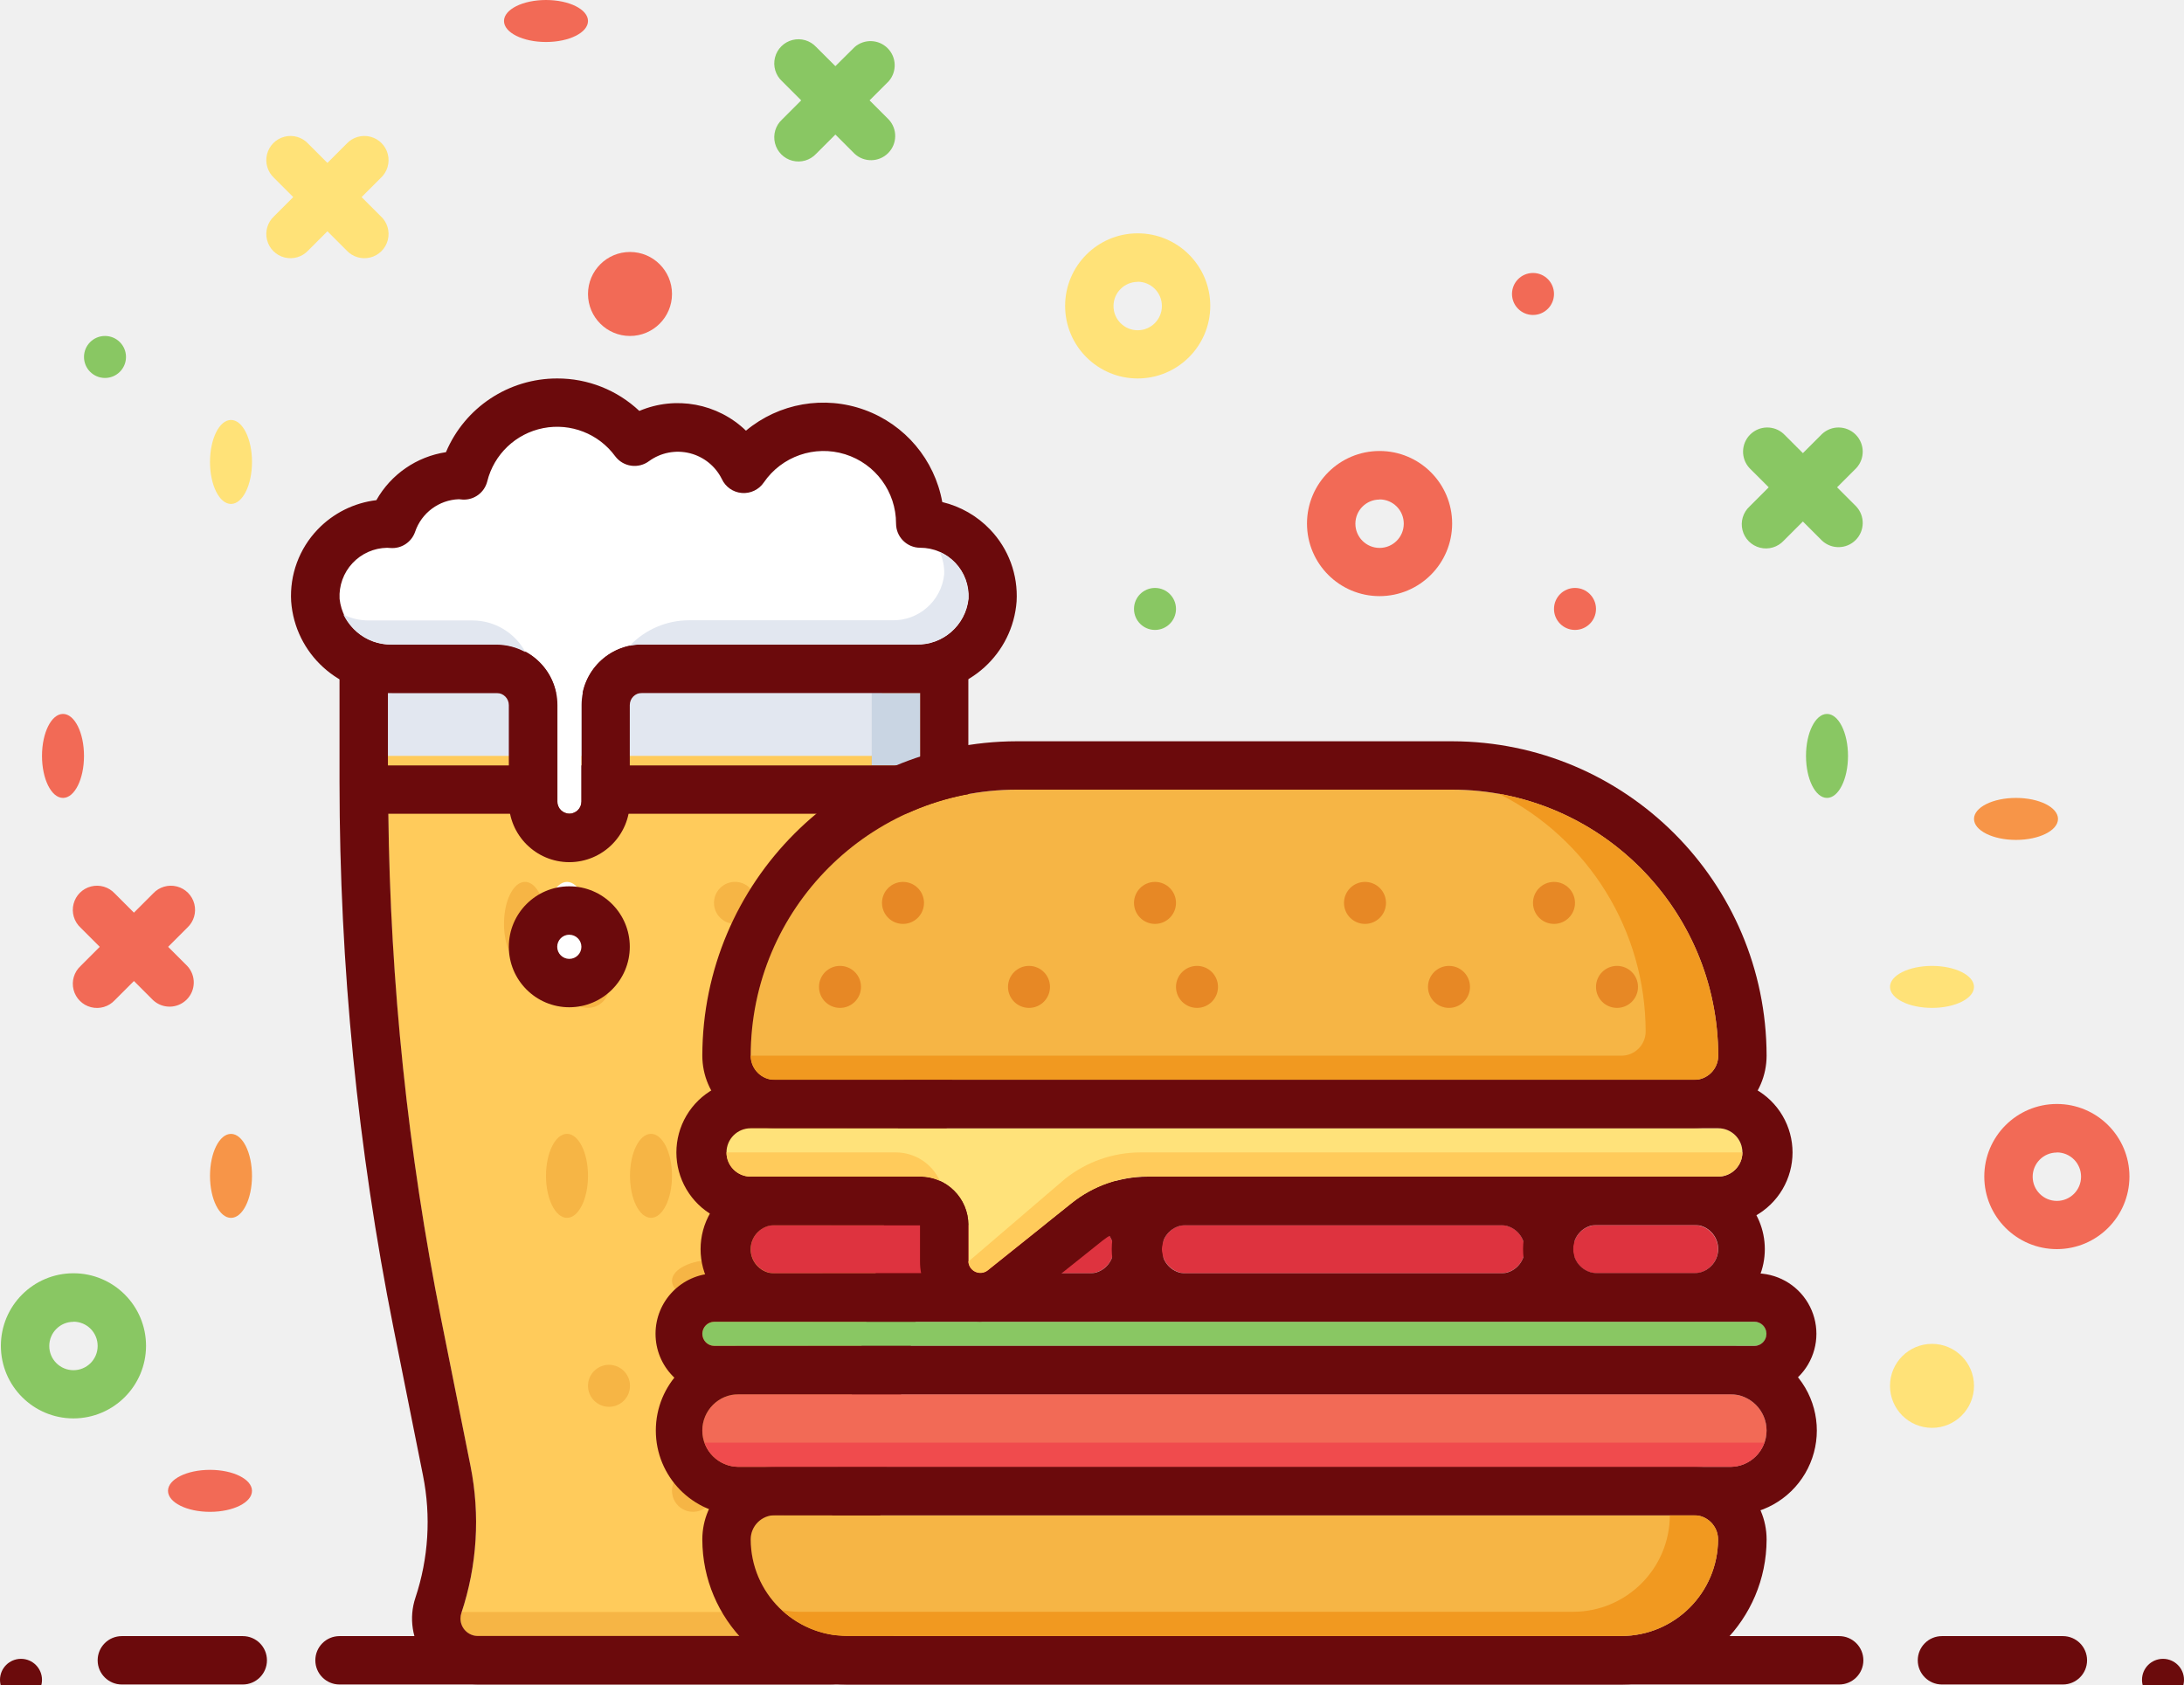
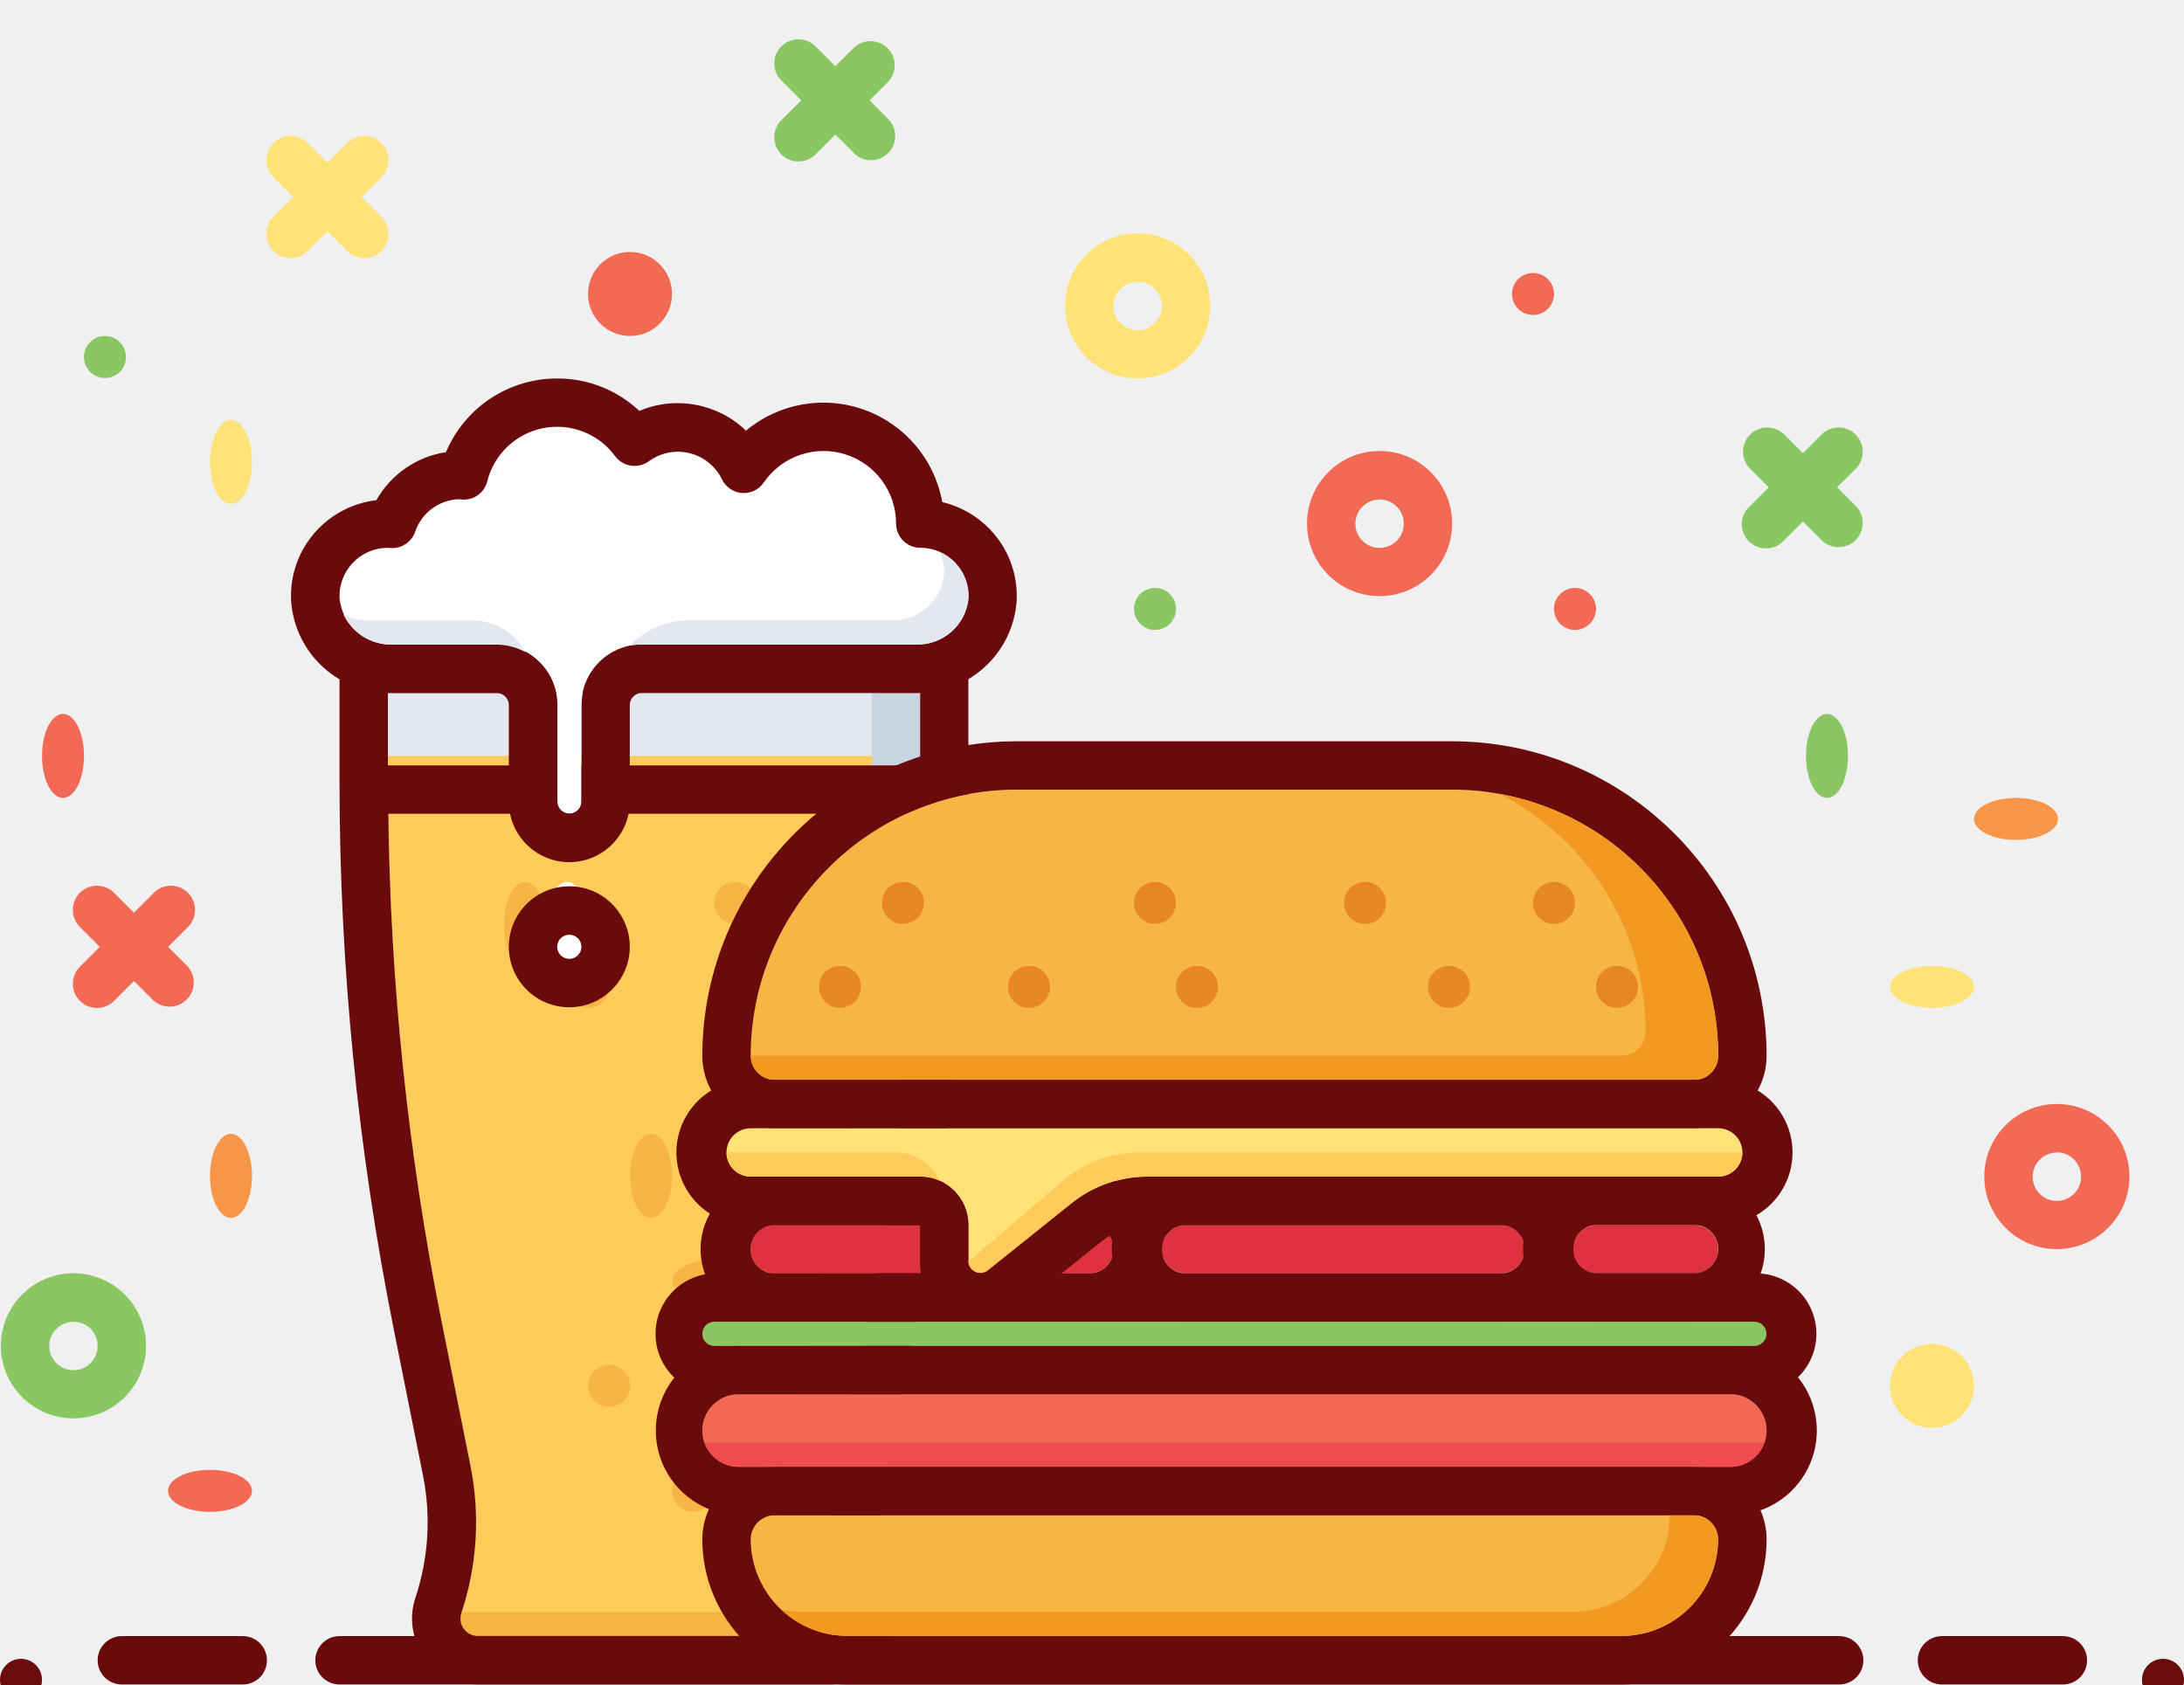
<svg xmlns="http://www.w3.org/2000/svg" width="52" height="40.111" viewBox="0 0 52 40.111">
-   <g id="Group_222" data-name="Group 222" transform="translate(0.021 0.353)">
-     <g id="Group_217" data-name="Group 217" transform="translate(0 0)">
-       <g id="Group_205" data-name="Group 205" transform="translate(7.487 38.606)">
-         <path id="Path_319" data-name="Path 319" d="M49.282,67.152H13.576a.576.576,0,1,1,0-1.152H49.282a.576.576,0,1,1,0,1.152Z" transform="translate(-13 -66)" fill="#6b0a0c" />
+   <g id="Group_222" transform="translate(0.021 0.353)">
+     <g id="Group_217" transform="translate(0 0)">
+       <g id="Group_205" transform="translate(7.487 38.606)">
+         <path id="Path_319" d="M49.282,67.152H13.576a.576.576,0,1,1,0-1.152H49.282a.576.576,0,1,1,0,1.152Z" transform="translate(-13 -66)" fill="#6b0a0c" />
      </g>
-       <g id="Group_206" data-name="Group 206" transform="translate(45.64 38.606)">
-         <path id="Path_320" data-name="Path 320" d="M82.705,67.152H79.826a.576.576,0,1,1,0-1.152h2.879a.576.576,0,0,1,0,1.152Z" transform="translate(-79.25 -66)" fill="#6b0a0c" />
+       <g id="Group_206" transform="translate(45.64 38.606)">
+         <path id="Path_320" d="M82.705,67.152H79.826a.576.576,0,1,1,0-1.152h2.879a.576.576,0,0,1,0,1.152Z" transform="translate(-79.25 -66)" fill="#6b0a0c" />
      </g>
-       <g id="Group_207" data-name="Group 207" transform="translate(2.304 38.606)">
-         <path id="Path_321" data-name="Path 321" d="M7.455,67.152H4.576a.576.576,0,1,1,0-1.152H7.455a.576.576,0,1,1,0,1.152Z" transform="translate(-4 -66)" fill="#6b0a0c" />
+       <g id="Group_207" transform="translate(2.304 38.606)">
+         <path id="Path_321" d="M7.455,67.152H4.576a.576.576,0,1,1,0-1.152H7.455a.576.576,0,1,1,0,1.152Z" transform="translate(-4 -66)" fill="#6b0a0c" />
      </g>
-       <ellipse id="Ellipse_172" data-name="Ellipse 172" cx="0.5" rx="0.5" transform="translate(-0.021 39.647)" fill="#6b0b0c" />
-       <ellipse id="Ellipse_173" data-name="Ellipse 173" cx="0.5" rx="0.5" transform="translate(50.979 39.647)" fill="#6b0b0c" />
-       <ellipse id="Ellipse_174" data-name="Ellipse 174" cx="0.5" cy="1" rx="0.5" ry="1" transform="translate(0.979 16.647)" fill="#f26a56" />
-       <ellipse id="Ellipse_175" data-name="Ellipse 175" cx="1" cy="0.5" rx="1" ry="0.5" transform="translate(3.979 34.647)" fill="#f26a56" />
-       <ellipse id="Ellipse_176" data-name="Ellipse 176" cx="1" rx="1" transform="translate(13.979 6.647)" fill="#f26a56" />
-       <ellipse id="Ellipse_177" data-name="Ellipse 177" cx="0.5" rx="0.5" transform="translate(35.979 6.647)" fill="#f26a56" />
-       <circle id="Ellipse_178" data-name="Ellipse 178" cx="0.5" cy="0.5" r="0.5" transform="translate(36.979 13.647)" fill="#f26a56" />
-       <ellipse id="Ellipse_179" data-name="Ellipse 179" cx="1" cy="0.5" rx="1" ry="0.5" transform="translate(11.979 -0.353)" fill="#f26a56" />
-       <ellipse id="Ellipse_180" data-name="Ellipse 180" cx="0.5" cy="1" rx="0.5" ry="1" transform="translate(4.979 26.647)" fill="#f79548" />
-       <ellipse id="Ellipse_181" data-name="Ellipse 181" cx="1" cy="0.5" rx="1" ry="0.5" transform="translate(46.979 18.647)" fill="#f79548" />
-       <ellipse id="Ellipse_182" data-name="Ellipse 182" cx="1" rx="1" transform="translate(44.979 32.647)" fill="#ffe278" />
-       <ellipse id="Ellipse_183" data-name="Ellipse 183" cx="1" cy="0.5" rx="1" ry="0.5" transform="translate(44.979 22.647)" fill="#ffe278" />
-       <ellipse id="Ellipse_184" data-name="Ellipse 184" cx="0.5" cy="1" rx="0.5" ry="1" transform="translate(4.979 9.647)" fill="#ffe278" />
-       <g id="Group_208" data-name="Group 208" transform="translate(25.339 5.204)">
-         <path id="Path_322" data-name="Path 322" d="M45.728,11.455a1.728,1.728,0,1,1,1.728-1.728A1.73,1.73,0,0,1,45.728,11.455Zm0-2.3a.576.576,0,1,0,.576.576A.576.576,0,0,0,45.728,9.152Z" transform="translate(-44 -8)" fill="#ffe278" />
+       <ellipse id="Ellipse_172" cx="0.5" rx="0.5" transform="translate(-0.021 39.647)" fill="#6b0b0c" />
+       <ellipse id="Ellipse_173" cx="0.5" rx="0.5" transform="translate(50.979 39.647)" fill="#6b0b0c" />
+       <ellipse id="Ellipse_174" cx="0.5" cy="1" rx="0.5" ry="1" transform="translate(0.979 16.647)" fill="#f26a56" />
+       <ellipse id="Ellipse_175" cx="1" cy="0.5" rx="1" ry="0.5" transform="translate(3.979 34.647)" fill="#f26a56" />
+       <ellipse id="Ellipse_176" cx="1" rx="1" transform="translate(13.979 6.647)" fill="#f26a56" />
+       <ellipse id="Ellipse_177" cx="0.5" rx="0.5" transform="translate(35.979 6.647)" fill="#f26a56" />
+       <circle id="Ellipse_178" cx="0.5" cy="0.5" r="0.5" transform="translate(36.979 13.647)" fill="#f26a56" />
+       <ellipse id="Ellipse_180" cx="0.5" cy="1" rx="0.5" ry="1" transform="translate(4.979 26.647)" fill="#f79548" />
+       <ellipse id="Ellipse_181" cx="1" cy="0.5" rx="1" ry="0.5" transform="translate(46.979 18.647)" fill="#f79548" />
+       <ellipse id="Ellipse_182" cx="1" rx="1" transform="translate(44.979 32.647)" fill="#ffe278" />
+       <ellipse id="Ellipse_183" cx="1" cy="0.5" rx="1" ry="0.5" transform="translate(44.979 22.647)" fill="#ffe278" />
+       <ellipse id="Ellipse_184" cx="0.5" cy="1" rx="0.5" ry="1" transform="translate(4.979 9.647)" fill="#ffe278" />
+       <g id="Group_208" transform="translate(25.339 5.204)">
+         <path id="Path_322" d="M45.728,11.455a1.728,1.728,0,1,1,1.728-1.728A1.73,1.73,0,0,1,45.728,11.455Zm0-2.3a.576.576,0,1,0,.576.576A.576.576,0,0,0,45.728,9.152Z" transform="translate(-44 -8)" fill="#ffe278" />
      </g>
-       <g id="Group_209" data-name="Group 209" transform="translate(0 29.967)">
-         <path id="Path_323" data-name="Path 323" d="M1.728,54.455a1.728,1.728,0,1,1,1.728-1.728A1.73,1.73,0,0,1,1.728,54.455Zm0-2.3a.576.576,0,1,0,.576.576A.576.576,0,0,0,1.728,52.152Z" transform="translate(0 -51)" fill="#89c763" />
+       <g id="Group_209" transform="translate(0 29.967)">
+         <path id="Path_323" d="M1.728,54.455a1.728,1.728,0,1,1,1.728-1.728A1.73,1.73,0,0,1,1.728,54.455Zm0-2.3a.576.576,0,1,0,.576.576A.576.576,0,0,0,1.728,52.152Z" transform="translate(0 -51)" fill="#89c763" />
      </g>
-       <g id="Group_210" data-name="Group 210" transform="translate(47.224 25.936)">
-         <path id="Path_324" data-name="Path 324" d="M83.728,47.455a1.728,1.728,0,1,1,1.728-1.728A1.73,1.73,0,0,1,83.728,47.455Zm0-2.3a.576.576,0,1,0,.576.576A.576.576,0,0,0,83.728,45.152Z" transform="translate(-82 -44)" fill="#f26a56" />
+       <g id="Group_210" transform="translate(47.224 25.936)">
+         <path id="Path_324" d="M83.728,47.455a1.728,1.728,0,1,1,1.728-1.728A1.73,1.73,0,0,1,83.728,47.455Zm0-2.3a.576.576,0,1,0,.576.576A.576.576,0,0,0,83.728,45.152Z" transform="translate(-82 -44)" fill="#f26a56" />
      </g>
-       <g id="Group_211" data-name="Group 211" transform="translate(31.098 10.387)">
-         <path id="Path_325" data-name="Path 325" d="M55.728,20.455a1.728,1.728,0,1,1,1.728-1.728A1.73,1.73,0,0,1,55.728,20.455Zm0-2.3a.576.576,0,1,0,.576.576A.576.576,0,0,0,55.728,18.152Z" transform="translate(-54 -17)" fill="#f26a56" />
+       <g id="Group_211" transform="translate(31.098 10.387)">
+         <path id="Path_325" d="M55.728,20.455a1.728,1.728,0,1,1,1.728-1.728A1.73,1.73,0,0,1,55.728,20.455Zm0-2.3a.576.576,0,1,0,.576.576A.576.576,0,0,0,55.728,18.152Z" transform="translate(-54 -17)" fill="#f26a56" />
      </g>
-       <path id="Path_326" data-name="Path 326" d="M74.254,17.44l.457-.457a.576.576,0,0,0-.814-.814l-.457.457-.457-.457a.576.576,0,0,0-.814.814l.457.457-.457.457a.576.576,0,1,0,.814.814l.457-.457.457.457a.576.576,0,0,0,.814-.814Z" transform="translate(-30.535 -6.189)" fill="#89c763" />
-       <path id="Path_327" data-name="Path 327" d="M34.254,1.44l.457-.457A.576.576,0,0,0,33.9.169L33.44.625,32.983.169a.576.576,0,1,0-.814.814l.457.457-.457.457a.576.576,0,1,0,.814.814l.457-.457.457.457a.576.576,0,0,0,.814-.814Z" transform="translate(-13.571 0.597)" fill="#89c763" />
-       <path id="Path_328" data-name="Path 328" d="M13.254,5.44l.457-.457a.576.576,0,1,0-.814-.814l-.457.457-.457-.457a.576.576,0,1,0-.814.814l.457.457-.457.457a.576.576,0,1,0,.814.814l.457-.457.457.457a.576.576,0,1,0,.814-.814Z" transform="translate(-4.665 -1.1)" fill="#ffe278" />
-       <path id="Path_329" data-name="Path 329" d="M5.254,36.44l.457-.457a.576.576,0,1,0-.814-.814l-.457.457-.457-.457a.576.576,0,1,0-.814.814l.457.457-.457.457a.576.576,0,1,0,.814.814l.457-.457.457.457a.576.576,0,0,0,.814-.814Z" transform="translate(-1.272 -14.247)" fill="#f26a56" />
-       <ellipse id="Ellipse_185" data-name="Ellipse 185" cx="0.5" cy="1" rx="0.5" ry="1" transform="translate(42.979 16.647)" fill="#89c763" />
-       <circle id="Ellipse_186" data-name="Ellipse 186" cx="0.5" cy="0.5" r="0.5" transform="translate(26.979 13.647)" fill="#89c763" />
-       <circle id="Ellipse_187" data-name="Ellipse 187" cx="0.5" cy="0.5" r="0.5" transform="translate(1.979 7.647)" fill="#89c763" />
-       <g id="Group_214" data-name="Group 214" transform="translate(6.911 8.659)">
-         <path id="Path_330" data-name="Path 330" d="M27.4,41.912A65.394,65.394,0,0,0,28.67,29.125V27H16v2.125a65.394,65.394,0,0,0,1.266,12.787l.7,3.5a6.837,6.837,0,0,1-.218,3.5.42.42,0,0,0-.021.131.415.415,0,0,0,.415.415h8.384a.414.414,0,0,0,.394-.545,6.839,6.839,0,0,1-.218-3.5Z" transform="translate(-13.697 -19.513)" fill="#ffcb5b" />
-         <path id="Path_331" data-name="Path 331" d="M28.79,27v1.549a65.354,65.354,0,0,1-1.266,12.787l-.7,3.5a6.839,6.839,0,0,0,.217,3.5.436.436,0,0,1,.022.134.415.415,0,0,1-.415.415H19.029c0,.01,0,.02-.008.029a.438.438,0,0,0-.021.131.415.415,0,0,0,.415.415H27.8a.415.415,0,0,0,.415-.415.436.436,0,0,0-.022-.134,6.839,6.839,0,0,1-.217-3.5l.7-3.5a65.354,65.354,0,0,0,1.266-12.787V27Z" transform="translate(-14.969 -19.513)" fill="#f6b545" />
-         <rect id="Rectangle_313" data-name="Rectangle 313" width="12" height="2" transform="translate(2.068 6.987)" fill="#e2e7f0" />
-         <circle id="Ellipse_188" data-name="Ellipse 188" cx="0.5" cy="0.5" r="0.5" transform="translate(9.068 25.987)" fill="#f6b545" />
-         <ellipse id="Ellipse_189" data-name="Ellipse 189" cx="1" cy="0.5" rx="1" ry="0.5" transform="translate(9.068 20.987)" fill="#f6b545" />
-         <ellipse id="Ellipse_190" data-name="Ellipse 190" cx="0.5" rx="0.5" transform="translate(7.068 23.987)" fill="#f6b545" />
-         <ellipse id="Ellipse_191" data-name="Ellipse 191" cx="0.5" cy="1" rx="0.5" ry="1" transform="translate(6.068 17.987)" fill="#f6b545" />
-         <circle id="Ellipse_192" data-name="Ellipse 192" cx="1" cy="1" r="1" transform="translate(11.068 14.987)" fill="#f6b545" />
-         <ellipse id="Ellipse_193" data-name="Ellipse 193" cx="0.5" cy="1" rx="0.5" ry="1" transform="translate(8.068 17.987)" fill="#f6b545" />
-         <ellipse id="Ellipse_194" data-name="Ellipse 194" cy="0.5" ry="0.5" transform="translate(7.068 13.987)" fill="#f6b545" />
-         <ellipse id="Ellipse_195" data-name="Ellipse 195" cx="0.5" cy="1" rx="0.5" ry="1" transform="translate(5.068 11.987)" fill="#f6b545" />
-         <circle id="Ellipse_196" data-name="Ellipse 196" cx="0.5" cy="0.5" r="0.5" transform="translate(10.068 11.987)" fill="#f6b545" />
-         <circle id="Ellipse_197" data-name="Ellipse 197" transform="translate(13.068 11.987)" fill="#f6b545" />
-         <g id="Group_212" data-name="Group 212" transform="translate(5.183 12.094)">
-           <ellipse id="Ellipse_198" data-name="Ellipse 198" cx="0.5" cy="1" rx="0.5" ry="1" transform="translate(0.886 -0.106)" fill="#fff" />
-           <path id="Path_332" data-name="Path 332" d="M22.44,37.879a1.44,1.44,0,1,1,1.44-1.44A1.441,1.441,0,0,1,22.44,37.879Zm0-1.728a.288.288,0,1,0,.288.288A.288.288,0,0,0,22.44,36.152Z" transform="translate(-21 -35)" fill="#6b0a0c" />
+       <path id="Path_326" d="M74.254,17.44l.457-.457a.576.576,0,0,0-.814-.814l-.457.457-.457-.457a.576.576,0,0,0-.814.814l.457.457-.457.457a.576.576,0,1,0,.814.814l.457-.457.457.457a.576.576,0,0,0,.814-.814Z" transform="translate(-30.535 -6.189)" fill="#89c763" />
+       <path id="Path_327" d="M34.254,1.44l.457-.457A.576.576,0,0,0,33.9.169L33.44.625,32.983.169a.576.576,0,1,0-.814.814l.457.457-.457.457a.576.576,0,1,0,.814.814l.457-.457.457.457a.576.576,0,0,0,.814-.814Z" transform="translate(-13.571 0.597)" fill="#89c763" />
+       <path id="Path_328" d="M13.254,5.44l.457-.457a.576.576,0,1,0-.814-.814l-.457.457-.457-.457a.576.576,0,1,0-.814.814l.457.457-.457.457a.576.576,0,1,0,.814.814l.457-.457.457.457a.576.576,0,1,0,.814-.814Z" transform="translate(-4.665 -1.1)" fill="#ffe278" />
+       <path id="Path_329" d="M5.254,36.44l.457-.457a.576.576,0,1,0-.814-.814l-.457.457-.457-.457a.576.576,0,1,0-.814.814l.457.457-.457.457a.576.576,0,1,0,.814.814l.457-.457.457.457a.576.576,0,0,0,.814-.814Z" transform="translate(-1.272 -14.247)" fill="#f26a56" />
+       <ellipse id="Ellipse_185" cx="0.5" cy="1" rx="0.5" ry="1" transform="translate(42.979 16.647)" fill="#89c763" />
+       <circle id="Ellipse_186" cx="0.5" cy="0.5" r="0.5" transform="translate(26.979 13.647)" fill="#89c763" />
+       <circle id="Ellipse_187" cx="0.5" cy="0.5" r="0.5" transform="translate(1.979 7.647)" fill="#89c763" />
+       <g id="Group_214" transform="translate(6.911 8.659)">
+         <path id="Path_330" d="M27.4,41.912A65.394,65.394,0,0,0,28.67,29.125V27H16v2.125a65.394,65.394,0,0,0,1.266,12.787l.7,3.5a6.837,6.837,0,0,1-.218,3.5.42.42,0,0,0-.021.131.415.415,0,0,0,.415.415h8.384a.414.414,0,0,0,.394-.545,6.839,6.839,0,0,1-.218-3.5Z" transform="translate(-13.697 -19.513)" fill="#ffcb5b" />
+         <path id="Path_331" d="M28.79,27v1.549a65.354,65.354,0,0,1-1.266,12.787l-.7,3.5a6.839,6.839,0,0,0,.217,3.5.436.436,0,0,1,.022.134.415.415,0,0,1-.415.415H19.029c0,.01,0,.02-.008.029a.438.438,0,0,0-.021.131.415.415,0,0,0,.415.415H27.8a.415.415,0,0,0,.415-.415.436.436,0,0,0-.022-.134,6.839,6.839,0,0,1-.217-3.5l.7-3.5a65.354,65.354,0,0,0,1.266-12.787V27Z" transform="translate(-14.969 -19.513)" fill="#f6b545" />
+         <rect id="Rectangle_313" width="12" height="2" transform="translate(2.068 6.987)" fill="#e2e7f0" />
+         <circle id="Ellipse_188" cx="0.5" cy="0.5" r="0.5" transform="translate(9.068 25.987)" fill="#f6b545" />
+         <ellipse id="Ellipse_189" cx="1" cy="0.5" rx="1" ry="0.5" transform="translate(9.068 20.987)" fill="#f6b545" />
+         <ellipse id="Ellipse_190" cx="0.5" rx="0.5" transform="translate(7.068 23.987)" fill="#f6b545" />
+         <circle id="Ellipse_192" cx="1" cy="1" r="1" transform="translate(11.068 14.987)" fill="#f6b545" />
+         <ellipse id="Ellipse_193" cx="0.5" cy="1" rx="0.5" ry="1" transform="translate(8.068 17.987)" fill="#f6b545" />
+         <ellipse id="Ellipse_194" cy="0.5" ry="0.5" transform="translate(7.068 13.987)" fill="#f6b545" />
+         <ellipse id="Ellipse_195" cx="0.5" cy="1" rx="0.5" ry="1" transform="translate(5.068 11.987)" fill="#f6b545" />
+         <circle id="Ellipse_196" cx="0.5" cy="0.5" r="0.5" transform="translate(10.068 11.987)" fill="#f6b545" />
+         <circle id="Ellipse_197" transform="translate(13.068 11.987)" fill="#f6b545" />
+         <g id="Group_212" transform="translate(5.183 12.094)">
+           <ellipse id="Ellipse_198" cx="0.5" cy="1" rx="0.5" ry="1" transform="translate(0.886 -0.106)" fill="#fff" />
+           <path id="Path_332" d="M22.44,37.879a1.44,1.44,0,1,1,1.44-1.44A1.441,1.441,0,0,1,22.44,37.879Zm0-1.728a.288.288,0,1,0,.288.288A.288.288,0,0,0,22.44,36.152Z" transform="translate(-21 -35)" fill="#6b0a0c" />
        </g>
-         <path id="Path_333" data-name="Path 333" d="M36,28.728H37.15V27H36v1.549C36,28.609,36,28.668,36,28.728Z" transform="translate(-22.177 -19.513)" fill="#c9d5e3" />
-         <path id="Path_334" data-name="Path 334" d="M28.4,25H14.576a.576.576,0,0,0-.576.576v2.7A66.539,66.539,0,0,0,15.288,41.29l.7,3.5a5.686,5.686,0,0,1-.181,2.908,1.567,1.567,0,0,0,1.486,2.063h8.384A1.569,1.569,0,0,0,27.246,48.2a1.549,1.549,0,0,0-.081-.5,5.688,5.688,0,0,1-.181-2.908l.7-3.5a66.539,66.539,0,0,0,1.288-13.013v-2.7A.576.576,0,0,0,28.4,25Zm-.576,1.152v1.728H15.152V26.152ZM26.556,41.064l-.7,3.5a6.839,6.839,0,0,0,.218,3.5.414.414,0,0,1-.394.545H17.295a.415.415,0,0,1-.415-.415.42.42,0,0,1,.021-.131,6.837,6.837,0,0,0,.218-3.5l-.7-3.5a65.4,65.4,0,0,1-1.257-12.033H27.812A65.4,65.4,0,0,1,26.556,41.064Z" transform="translate(-12.848 -18.665)" fill="#6b0a0c" />
-         <path id="Path_335" data-name="Path 335" d="M27.724,21.183a1.22,1.22,0,0,0,1.248-1.089,1.151,1.151,0,0,0-1.15-1.215.576.576,0,0,1-.576-.576,1.726,1.726,0,0,0-3.149-.979.576.576,0,0,1-1-.083,1.168,1.168,0,0,0-1.73-.427.576.576,0,0,1-.809-.115,1.714,1.714,0,0,0-3.046.6.573.573,0,0,1-.582.433l-.092-.009A1.144,1.144,0,0,0,15.8,18.5a.573.573,0,0,1-.582.385l-.084-.009A1.151,1.151,0,0,0,14,20.094a1.22,1.22,0,0,0,1.248,1.089h2.494a1.442,1.442,0,0,1,1.44,1.44v2.3a.288.288,0,1,0,.576,0v-2.3a1.442,1.442,0,0,1,1.44-1.44Z" transform="translate(-12.848 -14.848)" fill="#fff" />
-         <path id="Path_336" data-name="Path 336" d="M18.623,25.518a1.442,1.442,0,0,1-1.44-1.44v-2.3a.288.288,0,0,0-.288-.288H14.4A2.355,2.355,0,0,1,12,19.306a2.284,2.284,0,0,1,.629-1.708,2.313,2.313,0,0,1,1.4-.7,2.3,2.3,0,0,1,1.657-1.143A2.871,2.871,0,0,1,18.335,14a2.839,2.839,0,0,1,1.955.773,2.341,2.341,0,0,1,2.539.47,2.877,2.877,0,0,1,4.674,1.7,2.316,2.316,0,0,1,1.141.656,2.284,2.284,0,0,1,.629,1.708,2.355,2.355,0,0,1-2.4,2.181H20.351a.288.288,0,0,0-.288.288v2.3A1.442,1.442,0,0,1,18.623,25.518Zm-4.338-7.486a1.151,1.151,0,0,0-1.132,1.214A1.22,1.22,0,0,0,14.4,20.335H16.9a1.442,1.442,0,0,1,1.44,1.44v2.3a.288.288,0,0,0,.576,0v-2.3a1.442,1.442,0,0,1,1.44-1.44h6.525a1.22,1.22,0,0,0,1.248-1.089,1.151,1.151,0,0,0-1.15-1.215.576.576,0,0,1-.576-.576,1.726,1.726,0,0,0-3.149-.979.576.576,0,0,1-1-.083,1.168,1.168,0,0,0-1.73-.427.576.576,0,0,1-.809-.115,1.714,1.714,0,0,0-3.046.6.573.573,0,0,1-.582.433l-.092-.009a1.144,1.144,0,0,0-1.044.777.573.573,0,0,1-.582.385Z" transform="translate(-12 -14)" fill="#6b0a0c" />
-         <g id="Group_213" data-name="Group 213" transform="translate(1.245 4.131)">
-           <path id="Path_337" data-name="Path 337" d="M17.236,23.9H14.743a1.329,1.329,0,0,1-.581-.14,1.277,1.277,0,0,0,1.156.716h2.494a1.425,1.425,0,0,1,.684.18A1.435,1.435,0,0,0,17.236,23.9Z" transform="translate(-14.162 -22.269)" fill="#e2e7f0" />
-           <path id="Path_338" data-name="Path 338" d="M33.746,21.432a1.15,1.15,0,0,0-.367-.259,1.145,1.145,0,0,1,.107.539A1.22,1.22,0,0,1,32.237,22.8H27.411A1.948,1.948,0,0,0,26,23.406h0a1.44,1.44,0,0,1,.288-.029h6.525a1.22,1.22,0,0,0,1.248-1.089A1.144,1.144,0,0,0,33.746,21.432Z" transform="translate(-19.183 -21.173)" fill="#e2e7f0" />
+         <path id="Path_333" d="M36,28.728H37.15V27H36v1.549C36,28.609,36,28.668,36,28.728Z" transform="translate(-22.177 -19.513)" fill="#c9d5e3" />
+         <path id="Path_334" d="M28.4,25H14.576a.576.576,0,0,0-.576.576v2.7A66.539,66.539,0,0,0,15.288,41.29l.7,3.5a5.686,5.686,0,0,1-.181,2.908,1.567,1.567,0,0,0,1.486,2.063h8.384A1.569,1.569,0,0,0,27.246,48.2a1.549,1.549,0,0,0-.081-.5,5.688,5.688,0,0,1-.181-2.908l.7-3.5a66.539,66.539,0,0,0,1.288-13.013v-2.7A.576.576,0,0,0,28.4,25Zm-.576,1.152v1.728H15.152V26.152ZM26.556,41.064l-.7,3.5a6.839,6.839,0,0,0,.218,3.5.414.414,0,0,1-.394.545H17.295a.415.415,0,0,1-.415-.415.42.42,0,0,1,.021-.131,6.837,6.837,0,0,0,.218-3.5l-.7-3.5a65.4,65.4,0,0,1-1.257-12.033H27.812A65.4,65.4,0,0,1,26.556,41.064Z" transform="translate(-12.848 -18.665)" fill="#6b0a0c" />
+         <path id="Path_335" d="M27.724,21.183a1.22,1.22,0,0,0,1.248-1.089,1.151,1.151,0,0,0-1.15-1.215.576.576,0,0,1-.576-.576,1.726,1.726,0,0,0-3.149-.979.576.576,0,0,1-1-.083,1.168,1.168,0,0,0-1.73-.427.576.576,0,0,1-.809-.115,1.714,1.714,0,0,0-3.046.6.573.573,0,0,1-.582.433l-.092-.009A1.144,1.144,0,0,0,15.8,18.5a.573.573,0,0,1-.582.385l-.084-.009A1.151,1.151,0,0,0,14,20.094a1.22,1.22,0,0,0,1.248,1.089h2.494a1.442,1.442,0,0,1,1.44,1.44v2.3a.288.288,0,1,0,.576,0v-2.3a1.442,1.442,0,0,1,1.44-1.44Z" transform="translate(-12.848 -14.848)" fill="#fff" />
+         <path id="Path_336" d="M18.623,25.518a1.442,1.442,0,0,1-1.44-1.44v-2.3a.288.288,0,0,0-.288-.288H14.4A2.355,2.355,0,0,1,12,19.306a2.284,2.284,0,0,1,.629-1.708,2.313,2.313,0,0,1,1.4-.7,2.3,2.3,0,0,1,1.657-1.143A2.871,2.871,0,0,1,18.335,14a2.839,2.839,0,0,1,1.955.773,2.341,2.341,0,0,1,2.539.47,2.877,2.877,0,0,1,4.674,1.7,2.316,2.316,0,0,1,1.141.656,2.284,2.284,0,0,1,.629,1.708,2.355,2.355,0,0,1-2.4,2.181H20.351a.288.288,0,0,0-.288.288v2.3A1.442,1.442,0,0,1,18.623,25.518Zm-4.338-7.486a1.151,1.151,0,0,0-1.132,1.214A1.22,1.22,0,0,0,14.4,20.335H16.9a1.442,1.442,0,0,1,1.44,1.44v2.3a.288.288,0,0,0,.576,0v-2.3a1.442,1.442,0,0,1,1.44-1.44h6.525a1.22,1.22,0,0,0,1.248-1.089,1.151,1.151,0,0,0-1.15-1.215.576.576,0,0,1-.576-.576,1.726,1.726,0,0,0-3.149-.979.576.576,0,0,1-1-.083,1.168,1.168,0,0,0-1.73-.427.576.576,0,0,1-.809-.115,1.714,1.714,0,0,0-3.046.6.573.573,0,0,1-.582.433l-.092-.009a1.144,1.144,0,0,0-1.044.777.573.573,0,0,1-.582.385Z" transform="translate(-12 -14)" fill="#6b0a0c" />
+         <g id="Group_213" transform="translate(1.245 4.131)">
+           <path id="Path_337" d="M17.236,23.9H14.743a1.329,1.329,0,0,1-.581-.14,1.277,1.277,0,0,0,1.156.716h2.494a1.425,1.425,0,0,1,.684.18A1.435,1.435,0,0,0,17.236,23.9Z" transform="translate(-14.162 -22.269)" fill="#e2e7f0" />
+           <path id="Path_338" d="M33.746,21.432a1.15,1.15,0,0,0-.367-.259,1.145,1.145,0,0,1,.107.539A1.22,1.22,0,0,1,32.237,22.8H27.411A1.948,1.948,0,0,0,26,23.406h0a1.44,1.44,0,0,1,.288-.029h6.525a1.22,1.22,0,0,0,1.248-1.089A1.144,1.144,0,0,0,33.746,21.432Z" transform="translate(-19.183 -21.173)" fill="#e2e7f0" />
        </g>
      </g>
-       <g id="Group_216" data-name="Group 216" transform="translate(15.549 17.298)">
-         <path id="Path_339" data-name="Path 339" d="M31.576,50.152h7.487a.576.576,0,1,0,0-1.152H31.576a.576.576,0,1,0,0,1.152Z" transform="translate(-28.696 -37.482)" fill="#de333f" />
-         <path id="Path_340" data-name="Path 340" d="M38.214,50.455H30.728a1.728,1.728,0,1,1,0-3.455h7.487a1.728,1.728,0,1,1,0,3.455Zm-7.487-2.3a.576.576,0,1,0,0,1.152h7.487a.576.576,0,1,0,0-1.152Z" transform="translate(-27.848 -36.634)" fill="#6b0a0c" />
-         <path id="Path_341" data-name="Path 341" d="M48.576,50.152h7.487a.576.576,0,0,0,0-1.152H48.576a.576.576,0,1,0,0,1.152Z" transform="translate(-35.906 -37.482)" fill="#de333f" />
-         <path id="Path_342" data-name="Path 342" d="M55.214,50.455H47.728a1.728,1.728,0,1,1,0-3.455h7.487a1.728,1.728,0,1,1,0,3.455Zm-7.487-2.3a.576.576,0,1,0,0,1.152h7.487a.576.576,0,1,0,0-1.152Z" transform="translate(-35.058 -36.634)" fill="#6b0a0c" />
-         <path id="Path_343" data-name="Path 343" d="M65.576,50.152h2.3a.576.576,0,1,0,0-1.152h-2.3a.576.576,0,1,0,0,1.152Z" transform="translate(-43.116 -37.482)" fill="#de333f" />
-         <path id="Path_344" data-name="Path 344" d="M67.031,47h-2.3a1.728,1.728,0,1,0,0,3.455h2.3a1.728,1.728,0,0,0,0-3.455Zm0,2.3h-2.3a.576.576,0,1,1,0-1.152h2.3a.576.576,0,0,1,0,1.152Z" transform="translate(-42.268 -36.634)" fill="#6b0a0c" />
-         <path id="Path_345" data-name="Path 345" d="M53.46,61H31.576a.576.576,0,0,0-.576.576,2.306,2.306,0,0,0,2.3,2.3H51.732a2.306,2.306,0,0,0,2.3-2.3A.576.576,0,0,0,53.46,61Z" transform="translate(-28.696 -42.571)" fill="#f6b545" />
-         <path id="Path_346" data-name="Path 346" d="M50.884,64.183H32.455A3.459,3.459,0,0,1,29,60.728,1.73,1.73,0,0,1,30.728,59H52.612a1.73,1.73,0,0,1,1.728,1.728A3.459,3.459,0,0,1,50.884,64.183ZM30.728,60.152a.576.576,0,0,0-.576.576,2.306,2.306,0,0,0,2.3,2.3H50.884a2.306,2.306,0,0,0,2.3-2.3.576.576,0,0,0-.576-.576Z" transform="translate(-27.848 -41.723)" fill="#6b0a0c" />
-         <path id="Path_347" data-name="Path 347" d="M54.01,61h-.576a2.306,2.306,0,0,1-2.3,2.3H32.7a2.293,2.293,0,0,1-.405-.041,2.287,2.287,0,0,0,1.557.617H52.282a2.306,2.306,0,0,0,2.3-2.3A.576.576,0,0,0,54.01,61Z" transform="translate(-29.246 -42.571)" fill="#f19920" />
-         <path id="Path_348" data-name="Path 348" d="M31.576,37.911H53.46a.576.576,0,0,0,.576-.576A6.342,6.342,0,0,0,47.7,31H37.335A6.342,6.342,0,0,0,31,37.335.576.576,0,0,0,31.576,37.911Z" transform="translate(-28.696 -29.848)" fill="#f6b545" />
-         <path id="Path_349" data-name="Path 349" d="M52.612,38.214H30.728A1.73,1.73,0,0,1,29,36.487,7.5,7.5,0,0,1,36.487,29H46.853a7.5,7.5,0,0,1,7.487,7.487A1.73,1.73,0,0,1,52.612,38.214ZM36.487,30.152a6.342,6.342,0,0,0-6.335,6.335.576.576,0,0,0,.576.576H52.612a.576.576,0,0,0,.576-.576,6.342,6.342,0,0,0-6.335-6.335Z" transform="translate(-27.848 -29)" fill="#6b0a0c" />
-         <path id="Path_350" data-name="Path 350" d="M48.814,31.17a6.344,6.344,0,0,1,3.494,5.661.576.576,0,0,1-.576.576H31a.576.576,0,0,0,.576.576H53.46a.576.576,0,0,0,.576-.576A6.345,6.345,0,0,0,48.814,31.17Z" transform="translate(-28.696 -29.92)" fill="#f19920" />
-         <path id="Path_351" data-name="Path 351" d="M53.476,56H29.864a.864.864,0,1,0,0,1.728H53.476a.864.864,0,0,0,0-1.728Z" transform="translate(-27.848 -40.451)" fill="#f26a56" />
-         <path id="Path_352" data-name="Path 352" d="M52.627,58.031H29.016a2.016,2.016,0,0,1,0-4.031H52.627a2.016,2.016,0,1,1,0,4.031ZM29.016,55.152a.864.864,0,1,0,0,1.728H52.627a.864.864,0,1,0,0-1.728Z" transform="translate(-27 -39.603)" fill="#6b0a0c" />
-         <path id="Path_353" data-name="Path 353" d="M29.288,53.576H54.052a.288.288,0,0,0,0-.576H29.288a.288.288,0,1,0,0,.576Z" transform="translate(-27.848 -39.178)" fill="#89c763" />
-         <path id="Path_354" data-name="Path 354" d="M53.2,53.879H28.44a1.44,1.44,0,0,1,0-2.879H53.2a1.44,1.44,0,1,1,0,2.879ZM28.44,52.152a.288.288,0,1,0,0,.576H53.2a.288.288,0,1,0,0-.576Z" transform="translate(-27 -38.33)" fill="#6b0a0c" />
-         <path id="Path_355" data-name="Path 355" d="M40.022,46.152H53.612a.576.576,0,0,0,0-1.152H30.576a.576.576,0,1,0,0,1.152h4.031A1.153,1.153,0,0,1,35.759,47.3v.875a.286.286,0,0,0,.45.216l2.015-1.612A2.893,2.893,0,0,1,40.022,46.152Z" transform="translate(-28.272 -35.786)" fill="#ffe27a" />
-         <path id="Path_356" data-name="Path 356" d="M35.187,48.759a1.43,1.43,0,0,1-1.428-1.428v-.875H29.728a1.728,1.728,0,1,1,0-3.455H52.764a1.728,1.728,0,1,1,0,3.455H39.174a1.733,1.733,0,0,0-1.079.379L36.08,48.446A1.431,1.431,0,0,1,35.187,48.759Zm-5.46-4.607a.576.576,0,1,0,0,1.152h4.031a1.153,1.153,0,0,1,1.152,1.152v.875a.286.286,0,0,0,.45.216l2.015-1.612a2.893,2.893,0,0,1,1.8-.631H52.764a.576.576,0,0,0,0-1.152Z" transform="translate(-27.424 -34.937)" fill="#6b0a0c" />
-         <g id="Group_215" data-name="Group 215" transform="translate(1.728 9.79)">
-           <path id="Path_357" data-name="Path 357" d="M34.031,46H30a.576.576,0,0,0,.576.576h4.031a1.146,1.146,0,0,1,.472.1A1.152,1.152,0,0,0,34.031,46Z" transform="translate(-30 -46)" fill="#ffcb5b" />
-           <path id="Path_358" data-name="Path 358" d="M42.3,46.631,40,48.6a.286.286,0,0,0,.45.216l2.014-1.612a2.889,2.889,0,0,1,1.8-.631H57.853A.576.576,0,0,0,58.429,46H44.1A2.888,2.888,0,0,0,42.3,46.631Z" transform="translate(-34.241 -46)" fill="#ffcb5b" />
+       <g id="Group_216" transform="translate(15.549 17.298)">
+         <path id="Path_339" d="M31.576,50.152h7.487a.576.576,0,1,0,0-1.152H31.576a.576.576,0,1,0,0,1.152Z" transform="translate(-28.696 -37.482)" fill="#de333f" />
+         <path id="Path_340" d="M38.214,50.455H30.728a1.728,1.728,0,1,1,0-3.455h7.487a1.728,1.728,0,1,1,0,3.455Zm-7.487-2.3a.576.576,0,1,0,0,1.152h7.487a.576.576,0,1,0,0-1.152Z" transform="translate(-27.848 -36.634)" fill="#6b0a0c" />
+         <path id="Path_341" d="M48.576,50.152h7.487a.576.576,0,0,0,0-1.152H48.576a.576.576,0,1,0,0,1.152Z" transform="translate(-35.906 -37.482)" fill="#de333f" />
+         <path id="Path_342" d="M55.214,50.455H47.728a1.728,1.728,0,1,1,0-3.455h7.487a1.728,1.728,0,1,1,0,3.455Zm-7.487-2.3a.576.576,0,1,0,0,1.152h7.487a.576.576,0,1,0,0-1.152Z" transform="translate(-35.058 -36.634)" fill="#6b0a0c" />
+         <path id="Path_343" d="M65.576,50.152h2.3a.576.576,0,1,0,0-1.152h-2.3a.576.576,0,1,0,0,1.152Z" transform="translate(-43.116 -37.482)" fill="#de333f" />
+         <path id="Path_344" d="M67.031,47h-2.3a1.728,1.728,0,1,0,0,3.455h2.3a1.728,1.728,0,0,0,0-3.455Zm0,2.3h-2.3a.576.576,0,1,1,0-1.152h2.3a.576.576,0,0,1,0,1.152Z" transform="translate(-42.268 -36.634)" fill="#6b0a0c" />
+         <path id="Path_345" d="M53.46,61H31.576a.576.576,0,0,0-.576.576,2.306,2.306,0,0,0,2.3,2.3H51.732a2.306,2.306,0,0,0,2.3-2.3A.576.576,0,0,0,53.46,61Z" transform="translate(-28.696 -42.571)" fill="#f6b545" />
+         <path id="Path_346" d="M50.884,64.183H32.455A3.459,3.459,0,0,1,29,60.728,1.73,1.73,0,0,1,30.728,59H52.612a1.73,1.73,0,0,1,1.728,1.728A3.459,3.459,0,0,1,50.884,64.183ZM30.728,60.152a.576.576,0,0,0-.576.576,2.306,2.306,0,0,0,2.3,2.3H50.884a2.306,2.306,0,0,0,2.3-2.3.576.576,0,0,0-.576-.576Z" transform="translate(-27.848 -41.723)" fill="#6b0a0c" />
+         <path id="Path_347" d="M54.01,61h-.576a2.306,2.306,0,0,1-2.3,2.3H32.7a2.293,2.293,0,0,1-.405-.041,2.287,2.287,0,0,0,1.557.617H52.282a2.306,2.306,0,0,0,2.3-2.3A.576.576,0,0,0,54.01,61Z" transform="translate(-29.246 -42.571)" fill="#f19920" />
+         <path id="Path_348" d="M31.576,37.911H53.46a.576.576,0,0,0,.576-.576A6.342,6.342,0,0,0,47.7,31H37.335A6.342,6.342,0,0,0,31,37.335.576.576,0,0,0,31.576,37.911Z" transform="translate(-28.696 -29.848)" fill="#f6b545" />
+         <path id="Path_349" d="M52.612,38.214H30.728A1.73,1.73,0,0,1,29,36.487,7.5,7.5,0,0,1,36.487,29H46.853a7.5,7.5,0,0,1,7.487,7.487A1.73,1.73,0,0,1,52.612,38.214ZM36.487,30.152a6.342,6.342,0,0,0-6.335,6.335.576.576,0,0,0,.576.576H52.612a.576.576,0,0,0,.576-.576,6.342,6.342,0,0,0-6.335-6.335Z" transform="translate(-27.848 -29)" fill="#6b0a0c" />
+         <path id="Path_350" d="M48.814,31.17a6.344,6.344,0,0,1,3.494,5.661.576.576,0,0,1-.576.576H31a.576.576,0,0,0,.576.576H53.46a.576.576,0,0,0,.576-.576A6.345,6.345,0,0,0,48.814,31.17Z" transform="translate(-28.696 -29.92)" fill="#f19920" />
+         <path id="Path_351" d="M53.476,56H29.864a.864.864,0,1,0,0,1.728H53.476a.864.864,0,0,0,0-1.728Z" transform="translate(-27.848 -40.451)" fill="#f26a56" />
+         <path id="Path_352" d="M52.627,58.031H29.016a2.016,2.016,0,0,1,0-4.031H52.627a2.016,2.016,0,1,1,0,4.031ZM29.016,55.152a.864.864,0,1,0,0,1.728H52.627a.864.864,0,1,0,0-1.728Z" transform="translate(-27 -39.603)" fill="#6b0a0c" />
+         <path id="Path_353" d="M29.288,53.576H54.052a.288.288,0,0,0,0-.576H29.288a.288.288,0,1,0,0,.576Z" transform="translate(-27.848 -39.178)" fill="#89c763" />
+         <path id="Path_354" d="M53.2,53.879H28.44a1.44,1.44,0,0,1,0-2.879H53.2a1.44,1.44,0,1,1,0,2.879ZM28.44,52.152a.288.288,0,1,0,0,.576H53.2a.288.288,0,1,0,0-.576Z" transform="translate(-27 -38.33)" fill="#6b0a0c" />
+         <path id="Path_355" d="M40.022,46.152H53.612a.576.576,0,0,0,0-1.152H30.576a.576.576,0,1,0,0,1.152h4.031A1.153,1.153,0,0,1,35.759,47.3v.875a.286.286,0,0,0,.45.216l2.015-1.612A2.893,2.893,0,0,1,40.022,46.152Z" transform="translate(-28.272 -35.786)" fill="#ffe27a" />
+         <path id="Path_356" d="M35.187,48.759a1.43,1.43,0,0,1-1.428-1.428v-.875H29.728a1.728,1.728,0,1,1,0-3.455H52.764a1.728,1.728,0,1,1,0,3.455H39.174a1.733,1.733,0,0,0-1.079.379L36.08,48.446A1.431,1.431,0,0,1,35.187,48.759Zm-5.46-4.607a.576.576,0,1,0,0,1.152h4.031a1.153,1.153,0,0,1,1.152,1.152v.875a.286.286,0,0,0,.45.216l2.015-1.612a2.893,2.893,0,0,1,1.8-.631H52.764a.576.576,0,0,0,0-1.152Z" transform="translate(-27.424 -34.937)" fill="#6b0a0c" />
+         <g id="Group_215" transform="translate(1.728 9.79)">
+           <path id="Path_357" d="M34.031,46H30a.576.576,0,0,0,.576.576h4.031a1.146,1.146,0,0,1,.472.1A1.152,1.152,0,0,0,34.031,46Z" transform="translate(-30 -46)" fill="#ffcb5b" />
+           <path id="Path_358" d="M42.3,46.631,40,48.6a.286.286,0,0,0,.45.216l2.014-1.612a2.889,2.889,0,0,1,1.8-.631H57.853A.576.576,0,0,0,58.429,46H44.1A2.888,2.888,0,0,0,42.3,46.631Z" transform="translate(-34.241 -46)" fill="#ffcb5b" />
        </g>
-         <circle id="Ellipse_199" data-name="Ellipse 199" cx="0.5" cy="0.5" r="0.5" transform="translate(12.43 5.349)" fill="#e78825" />
-         <circle id="Ellipse_200" data-name="Ellipse 200" cx="0.5" cy="0.5" r="0.5" transform="translate(16.43 3.349)" fill="#e78825" />
-         <ellipse id="Ellipse_201" data-name="Ellipse 201" cy="0.5" ry="0.5" transform="translate(21.43 3.349)" fill="#e78825" />
-         <circle id="Ellipse_202" data-name="Ellipse 202" cx="0.5" cy="0.5" r="0.5" transform="translate(11.43 3.349)" fill="#e78825" />
-         <circle id="Ellipse_203" data-name="Ellipse 203" cx="0.5" cy="0.5" r="0.5" transform="translate(18.43 5.349)" fill="#e78825" />
-         <circle id="Ellipse_204" data-name="Ellipse 204" cx="0.5" cy="0.5" r="0.5" transform="translate(22.43 5.349)" fill="#e78825" />
-         <circle id="Ellipse_205" data-name="Ellipse 205" cx="0.5" cy="0.5" r="0.5" transform="translate(5.43 3.349)" fill="#e78825" />
-         <ellipse id="Ellipse_206" data-name="Ellipse 206" cy="0.5" ry="0.5" transform="translate(4.43 5.349)" fill="#e78825" />
-         <circle id="Ellipse_207" data-name="Ellipse 207" cx="0.5" cy="0.5" r="0.5" transform="translate(8.43 5.349)" fill="#e78825" />
-         <path id="Path_359" data-name="Path 359" d="M29.092,58a.862.862,0,0,0,.811.576H53.515A.862.862,0,0,0,54.326,58Z" transform="translate(-27.887 -41.299)" fill="#f04b4d" />
+         <circle id="Ellipse_199" cx="0.5" cy="0.5" r="0.5" transform="translate(12.43 5.349)" fill="#e78825" />
+         <circle id="Ellipse_200" cx="0.5" cy="0.5" r="0.5" transform="translate(16.43 3.349)" fill="#e78825" />
+         <ellipse cy="0.5" fill="#e78825" id="Ellipse_201" ry="0.5" transform="translate(21.43 3.349)" />
+         <circle id="Ellipse_202" cx="0.5" cy="0.5" r="0.5" transform="translate(11.43 3.349)" fill="#e78825" />
+         <circle id="Ellipse_203" cx="0.5" cy="0.5" r="0.5" transform="translate(18.43 5.349)" fill="#e78825" />
+         <circle id="Ellipse_204" cx="0.5" cy="0.5" r="0.5" transform="translate(22.43 5.349)" fill="#e78825" />
+         <circle id="Ellipse_205" cx="0.5" cy="0.5" r="0.5" transform="translate(5.43 3.349)" fill="#e78825" />
+         <ellipse id="Ellipse_206" cy="0.5" ry="0.5" transform="translate(4.43 5.349)" fill="#e78825" />
+         <circle id="Ellipse_207" cx="0.5" cy="0.5" r="0.5" transform="translate(8.43 5.349)" fill="#e78825" />
+         <path id="Path_359" d="M29.092,58a.862.862,0,0,0,.811.576H53.515A.862.862,0,0,0,54.326,58Z" transform="translate(-27.887 -41.299)" fill="#f04b4d" />
      </g>
    </g>
  </g>
</svg>
